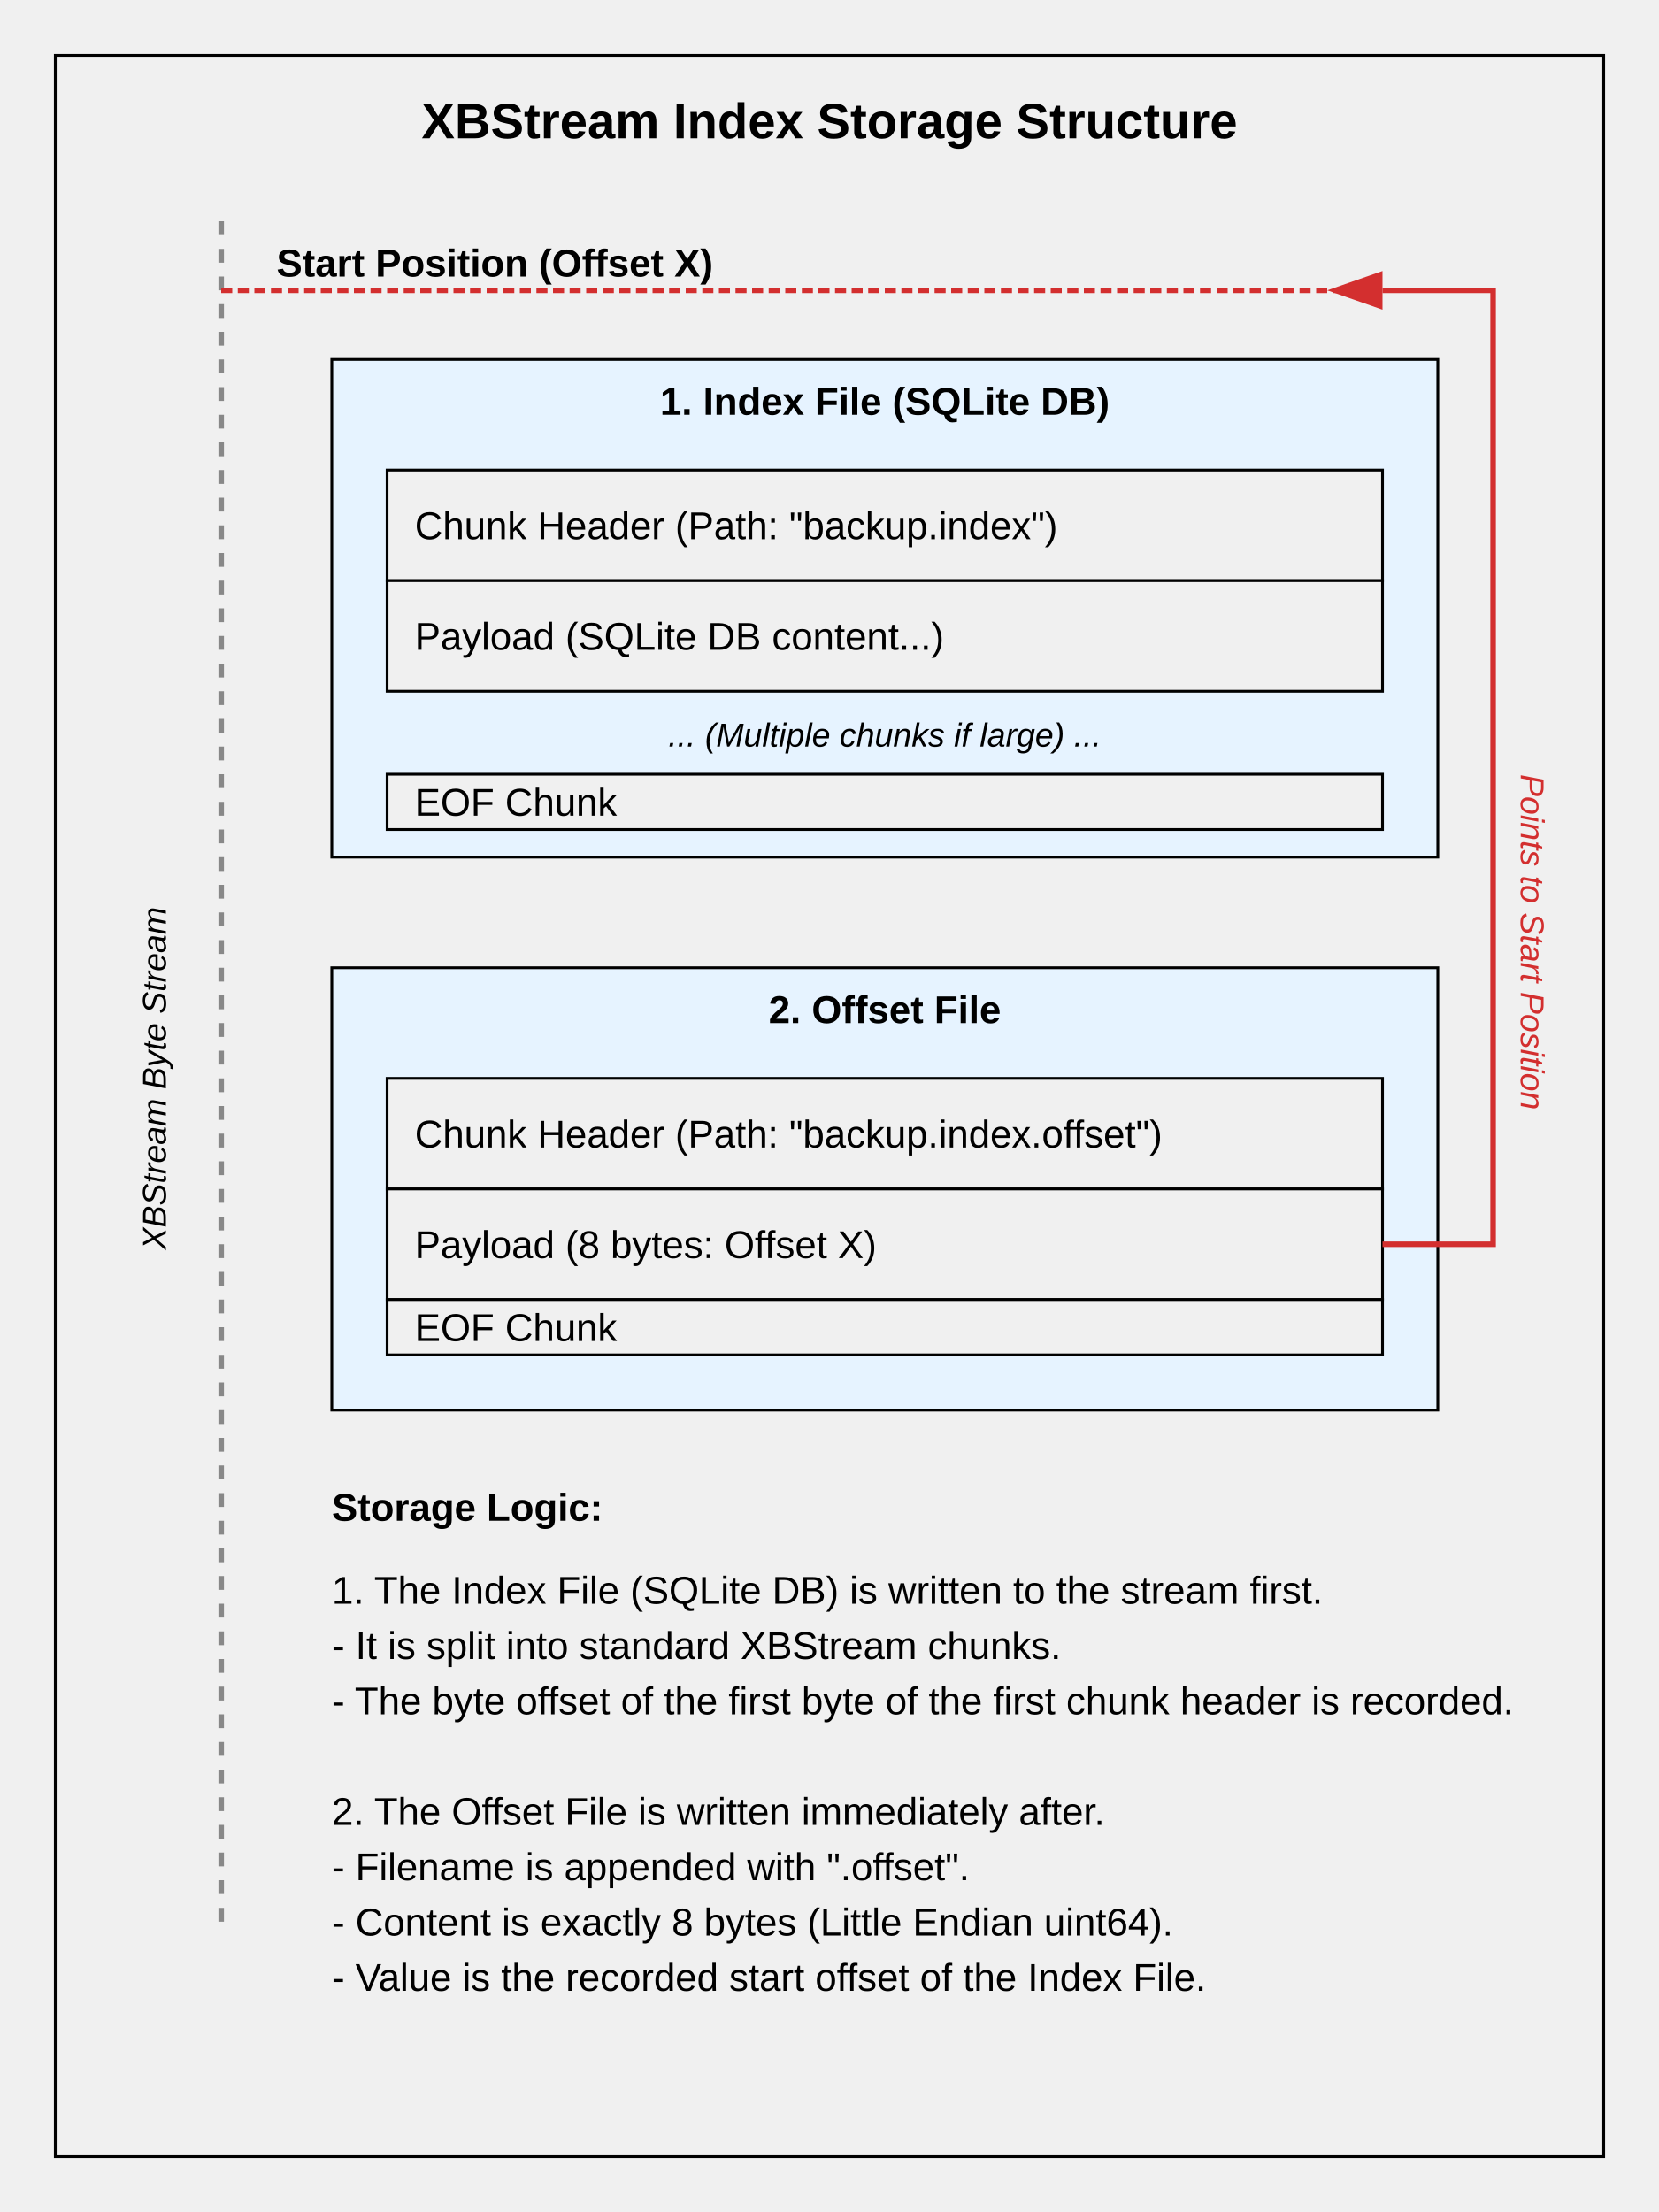
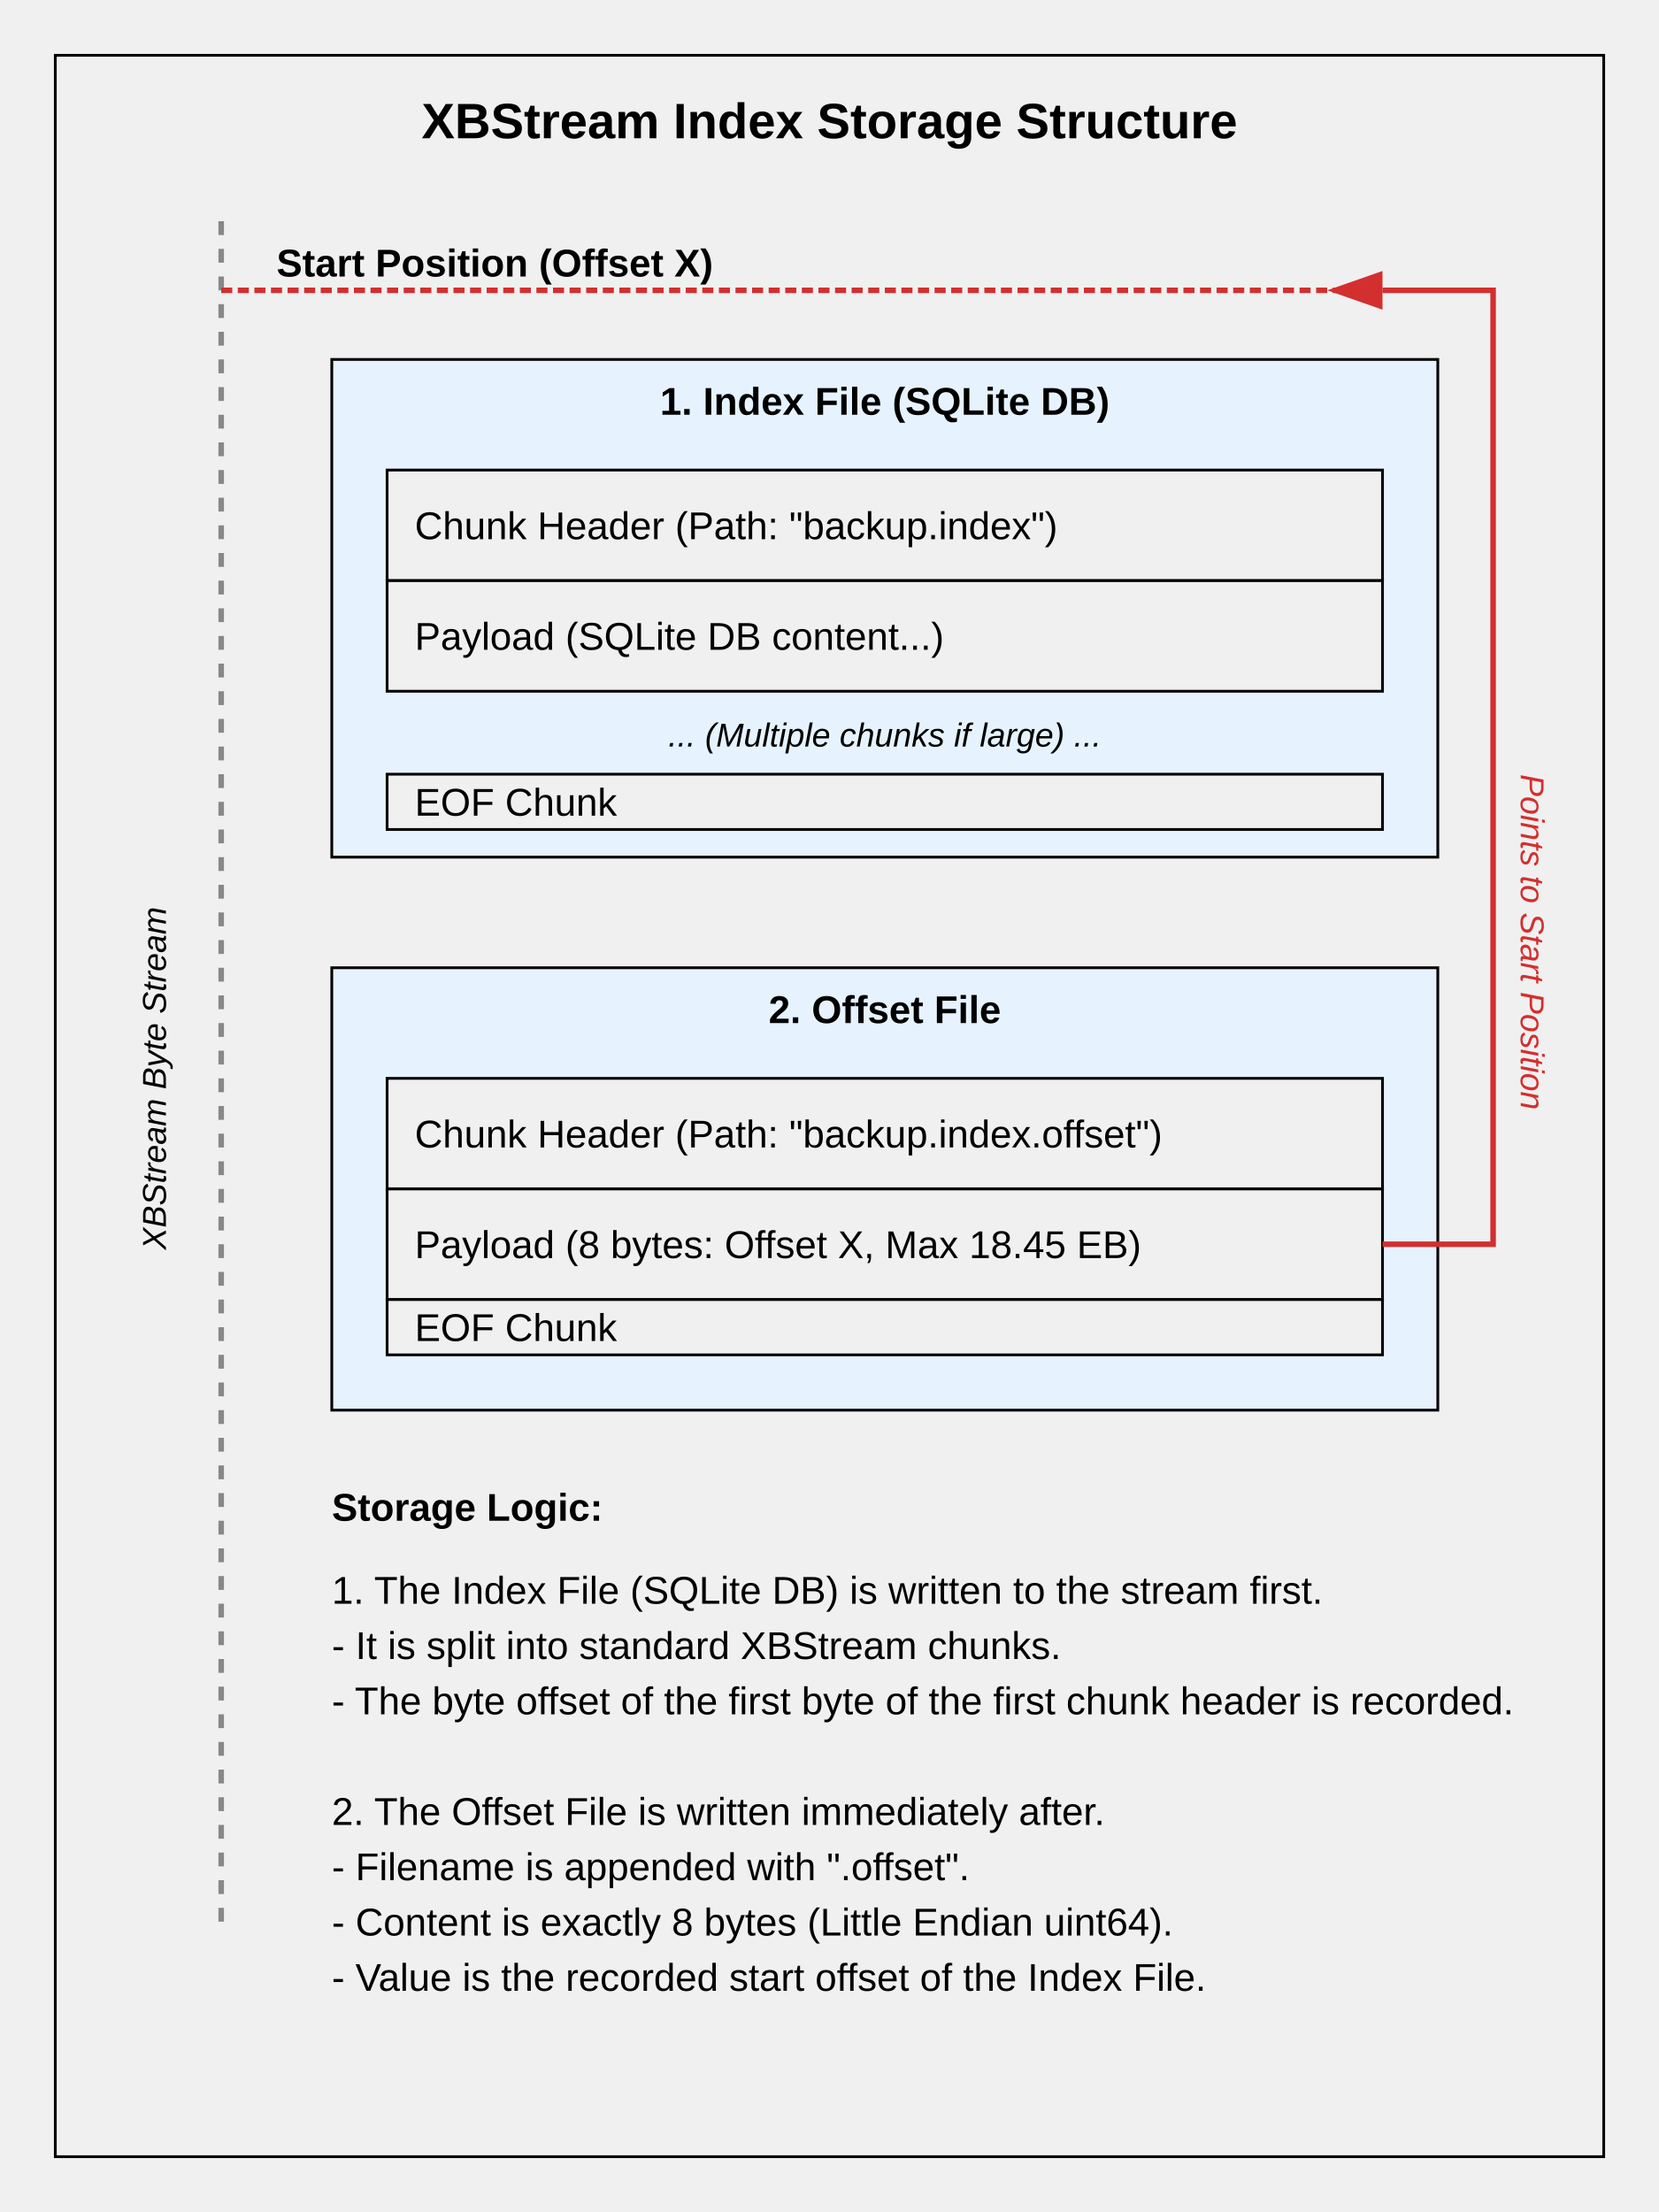
<svg xmlns="http://www.w3.org/2000/svg" viewBox="0 0 600 800">
  <style>
    text { font-family: Arial, sans-serif; font-size: 14px; }
    .title { font-size: 18px; font-weight: bold; }
    .subtitle { font-size: 12px; font-style: italic; }
    .label { font-weight: bold; }
    rect { fill: #f0f0f0; stroke: #000; stroke-width: 1; }
    .highlight { fill: #e6f3ff; }
    .arrow { stroke: #d32f2f; stroke-width: 2; fill: none; marker-end: url(#arrowhead); }
  </style>
  <defs>
    <marker id="arrowhead" markerWidth="10" markerHeight="7" refX="0" refY="3.5" orient="auto">
      <polygon points="0 0, 10 3.5, 0 7" fill="#d32f2f" />
    </marker>
  </defs>
  <rect x="20" y="20" width="560" height="760" fill="#fff" stroke="#000" stroke-width="2" />
  <text x="300" y="50" text-anchor="middle" class="title">XBStream Index Storage Structure</text>
  <line x1="80" y1="80" x2="80" y2="700" stroke="#888" stroke-width="2" stroke-dasharray="5,5" />
  <text x="60" y="390" transform="rotate(-90 60,390)" text-anchor="middle" class="subtitle">XBStream Byte Stream</text>
  <text x="100" y="100" class="label">Start Position (Offset X)</text>
  <line x1="80" y1="105" x2="500" y2="105" stroke="#d32f2f" stroke-width="2" stroke-dasharray="4 2" />
  <rect x="120" y="130" width="400" height="180" class="highlight" />
  <text x="320" y="150" text-anchor="middle" class="label">1. Index File (SQLite DB)</text>
  <rect x="140" y="170" width="360" height="40" />
  <text x="150" y="195">Chunk Header (Path: "backup.index")</text>
  <rect x="140" y="210" width="360" height="40" />
  <text x="150" y="235">Payload (SQLite DB content...)</text>
  <text x="320" y="270" text-anchor="middle" class="subtitle">... (Multiple chunks if large) ...</text>
  <rect x="140" y="280" width="360" height="20" />
  <text x="150" y="295" font-size="10">EOF Chunk</text>
  <rect x="120" y="350" width="400" height="160" class="highlight" />
  <text x="320" y="370" text-anchor="middle" class="label">2. Offset File</text>
  <rect x="140" y="390" width="360" height="40" />
  <text x="150" y="415">Chunk Header (Path: "backup.index.offset")</text>
  <rect x="140" y="430" width="360" height="40" fill="#ffebee" />
-   <text x="150" y="455">Payload (8 bytes: Offset X)</text>
+   <text x="150" y="455">Payload (8 bytes: Offset X, Max 18.45 EB)</text>
  <rect x="140" y="470" width="360" height="20" />
  <text x="150" y="485" font-size="10">EOF Chunk</text>
  <path d="M 500 450 L 540 450 L 540 105 L 500 105" class="arrow" />
  <text x="550" y="280" transform="rotate(90 550,280)" class="subtitle" fill="#d32f2f">Points to Start Position</text>
  <text x="120" y="550" class="label">Storage Logic:</text>
  <text x="120" y="580">1. The Index File (SQLite DB) is written to the stream first.</text>
  <text x="120" y="600">   - It is split into standard XBStream chunks.</text>
  <text x="120" y="620">   - The byte offset of the first byte of the first chunk header is recorded.</text>
  <text x="120" y="660">2. The Offset File is written immediately after.</text>
  <text x="120" y="680">   - Filename is appended with ".offset".</text>
  <text x="120" y="700">   - Content is exactly 8 bytes (Little Endian uint64).</text>
  <text x="120" y="720">   - Value is the recorded start offset of the Index File.</text>
</svg>
